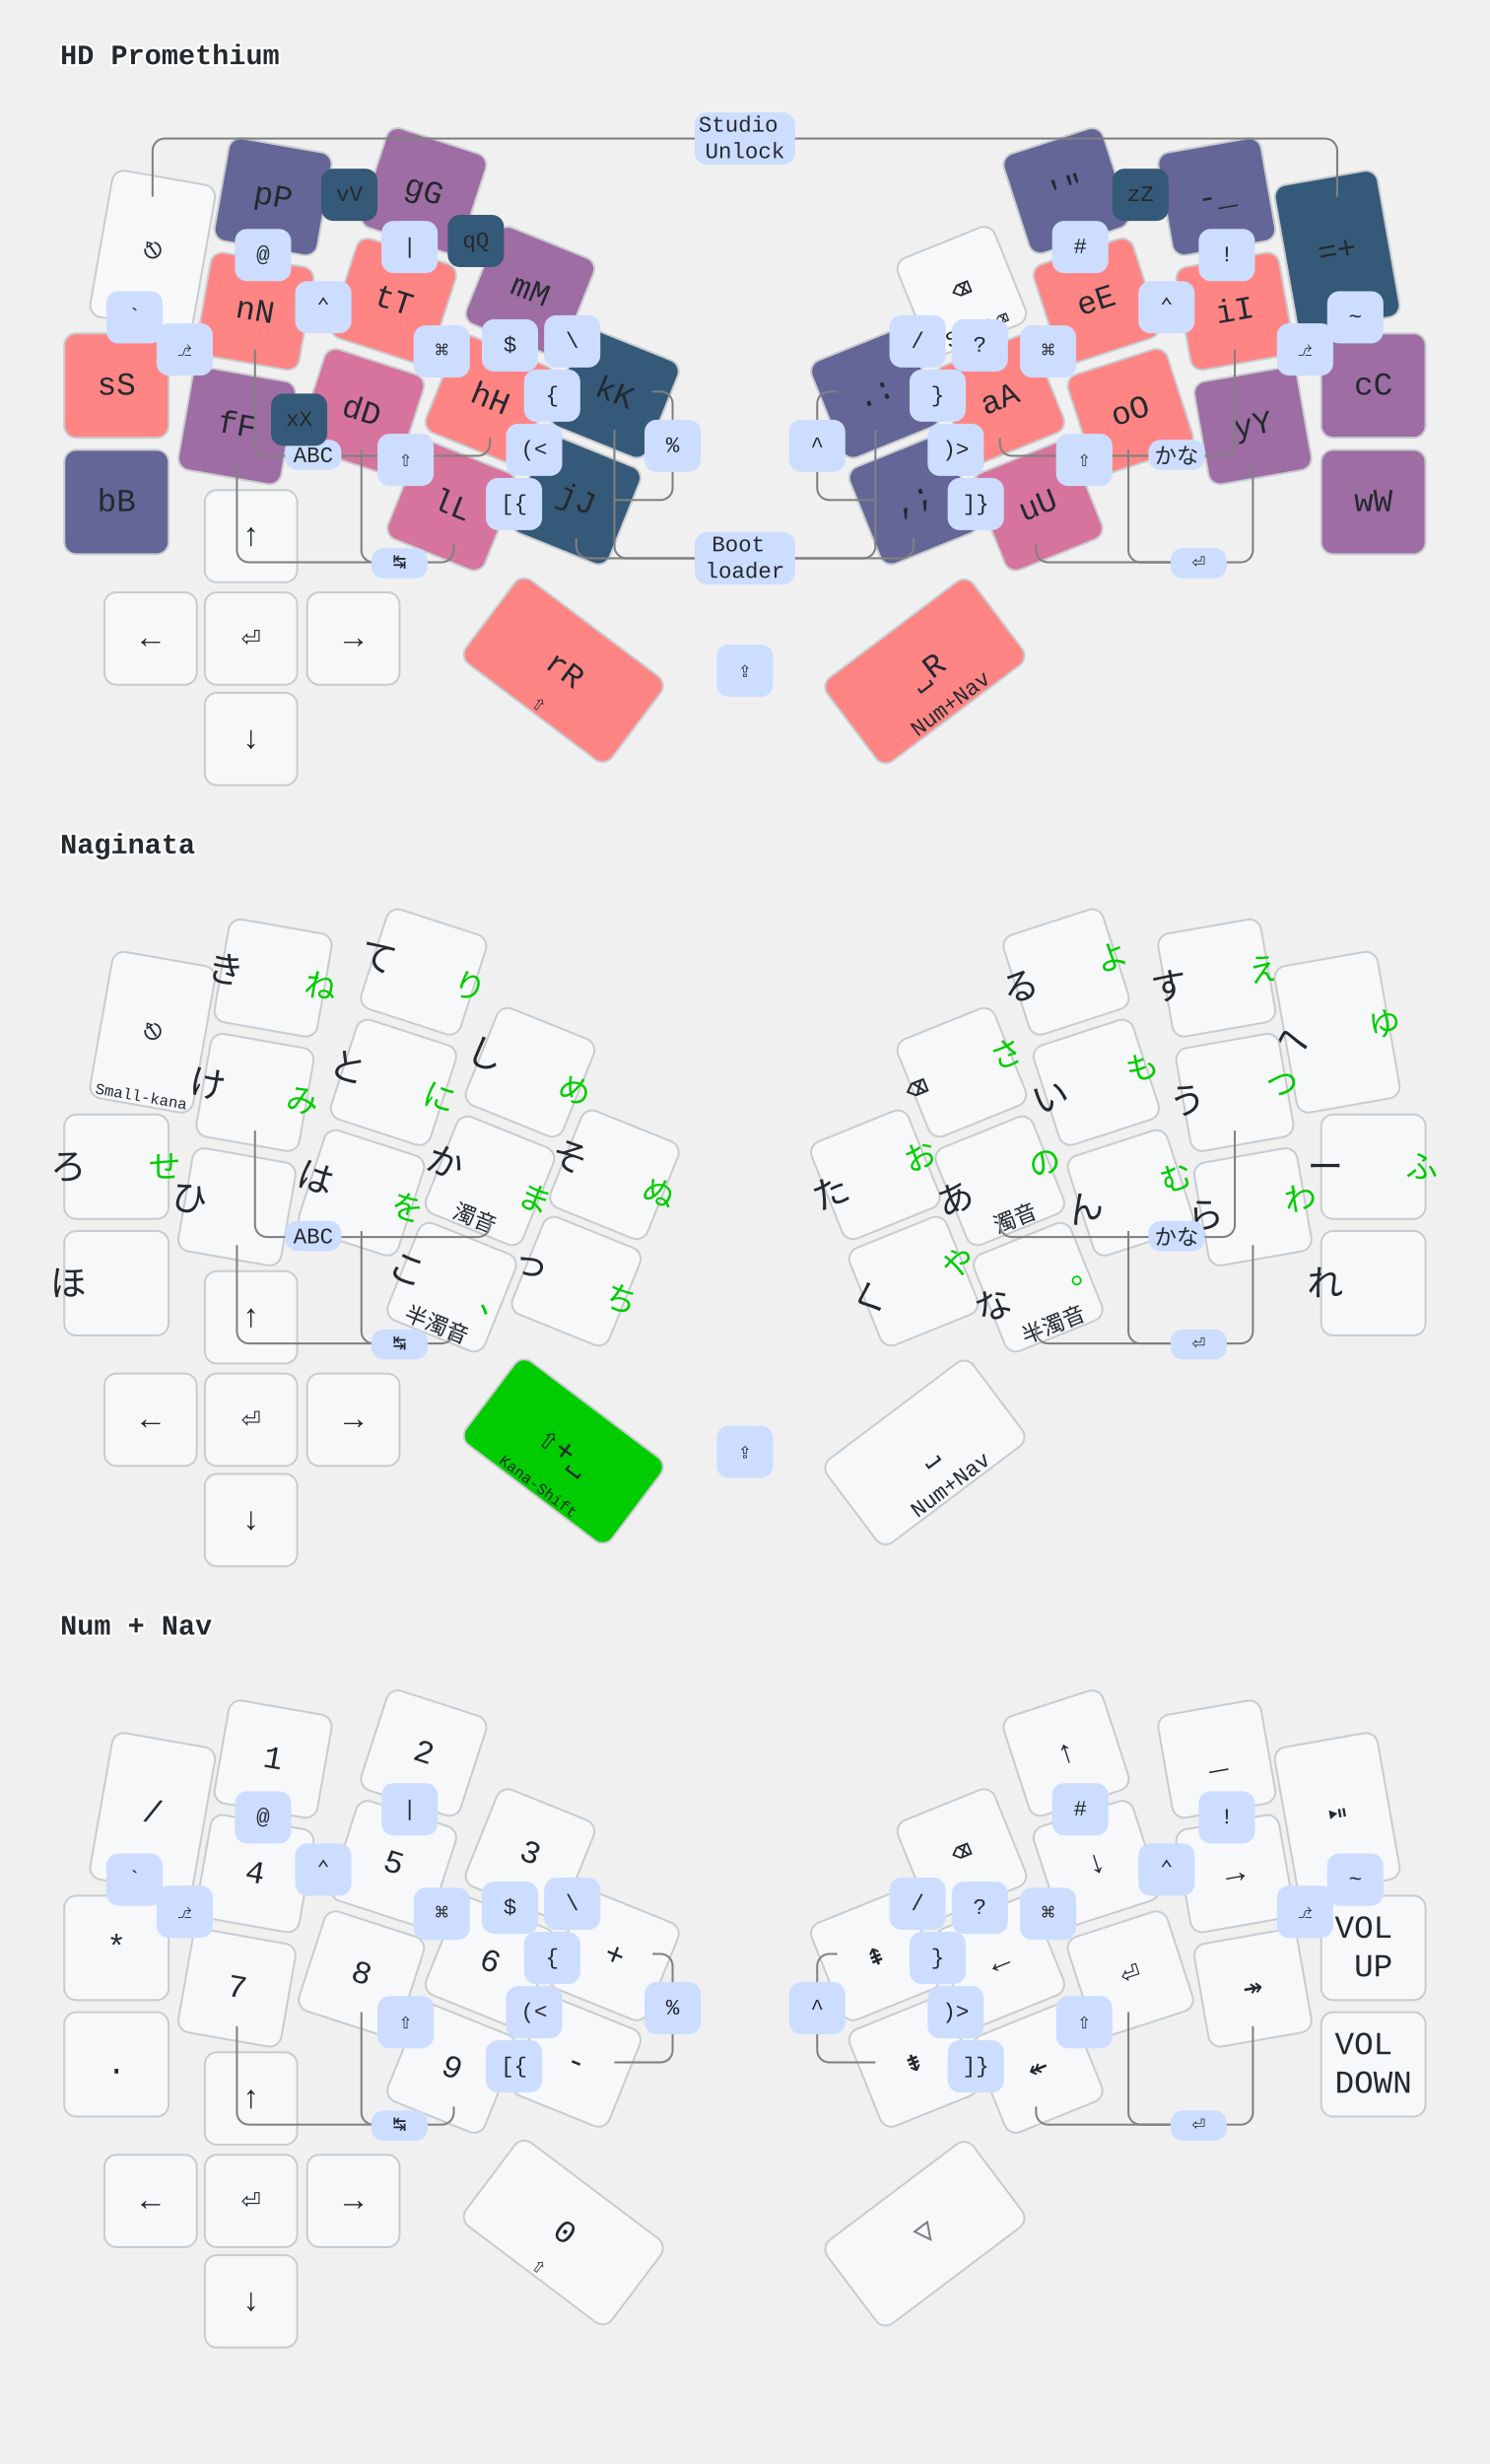
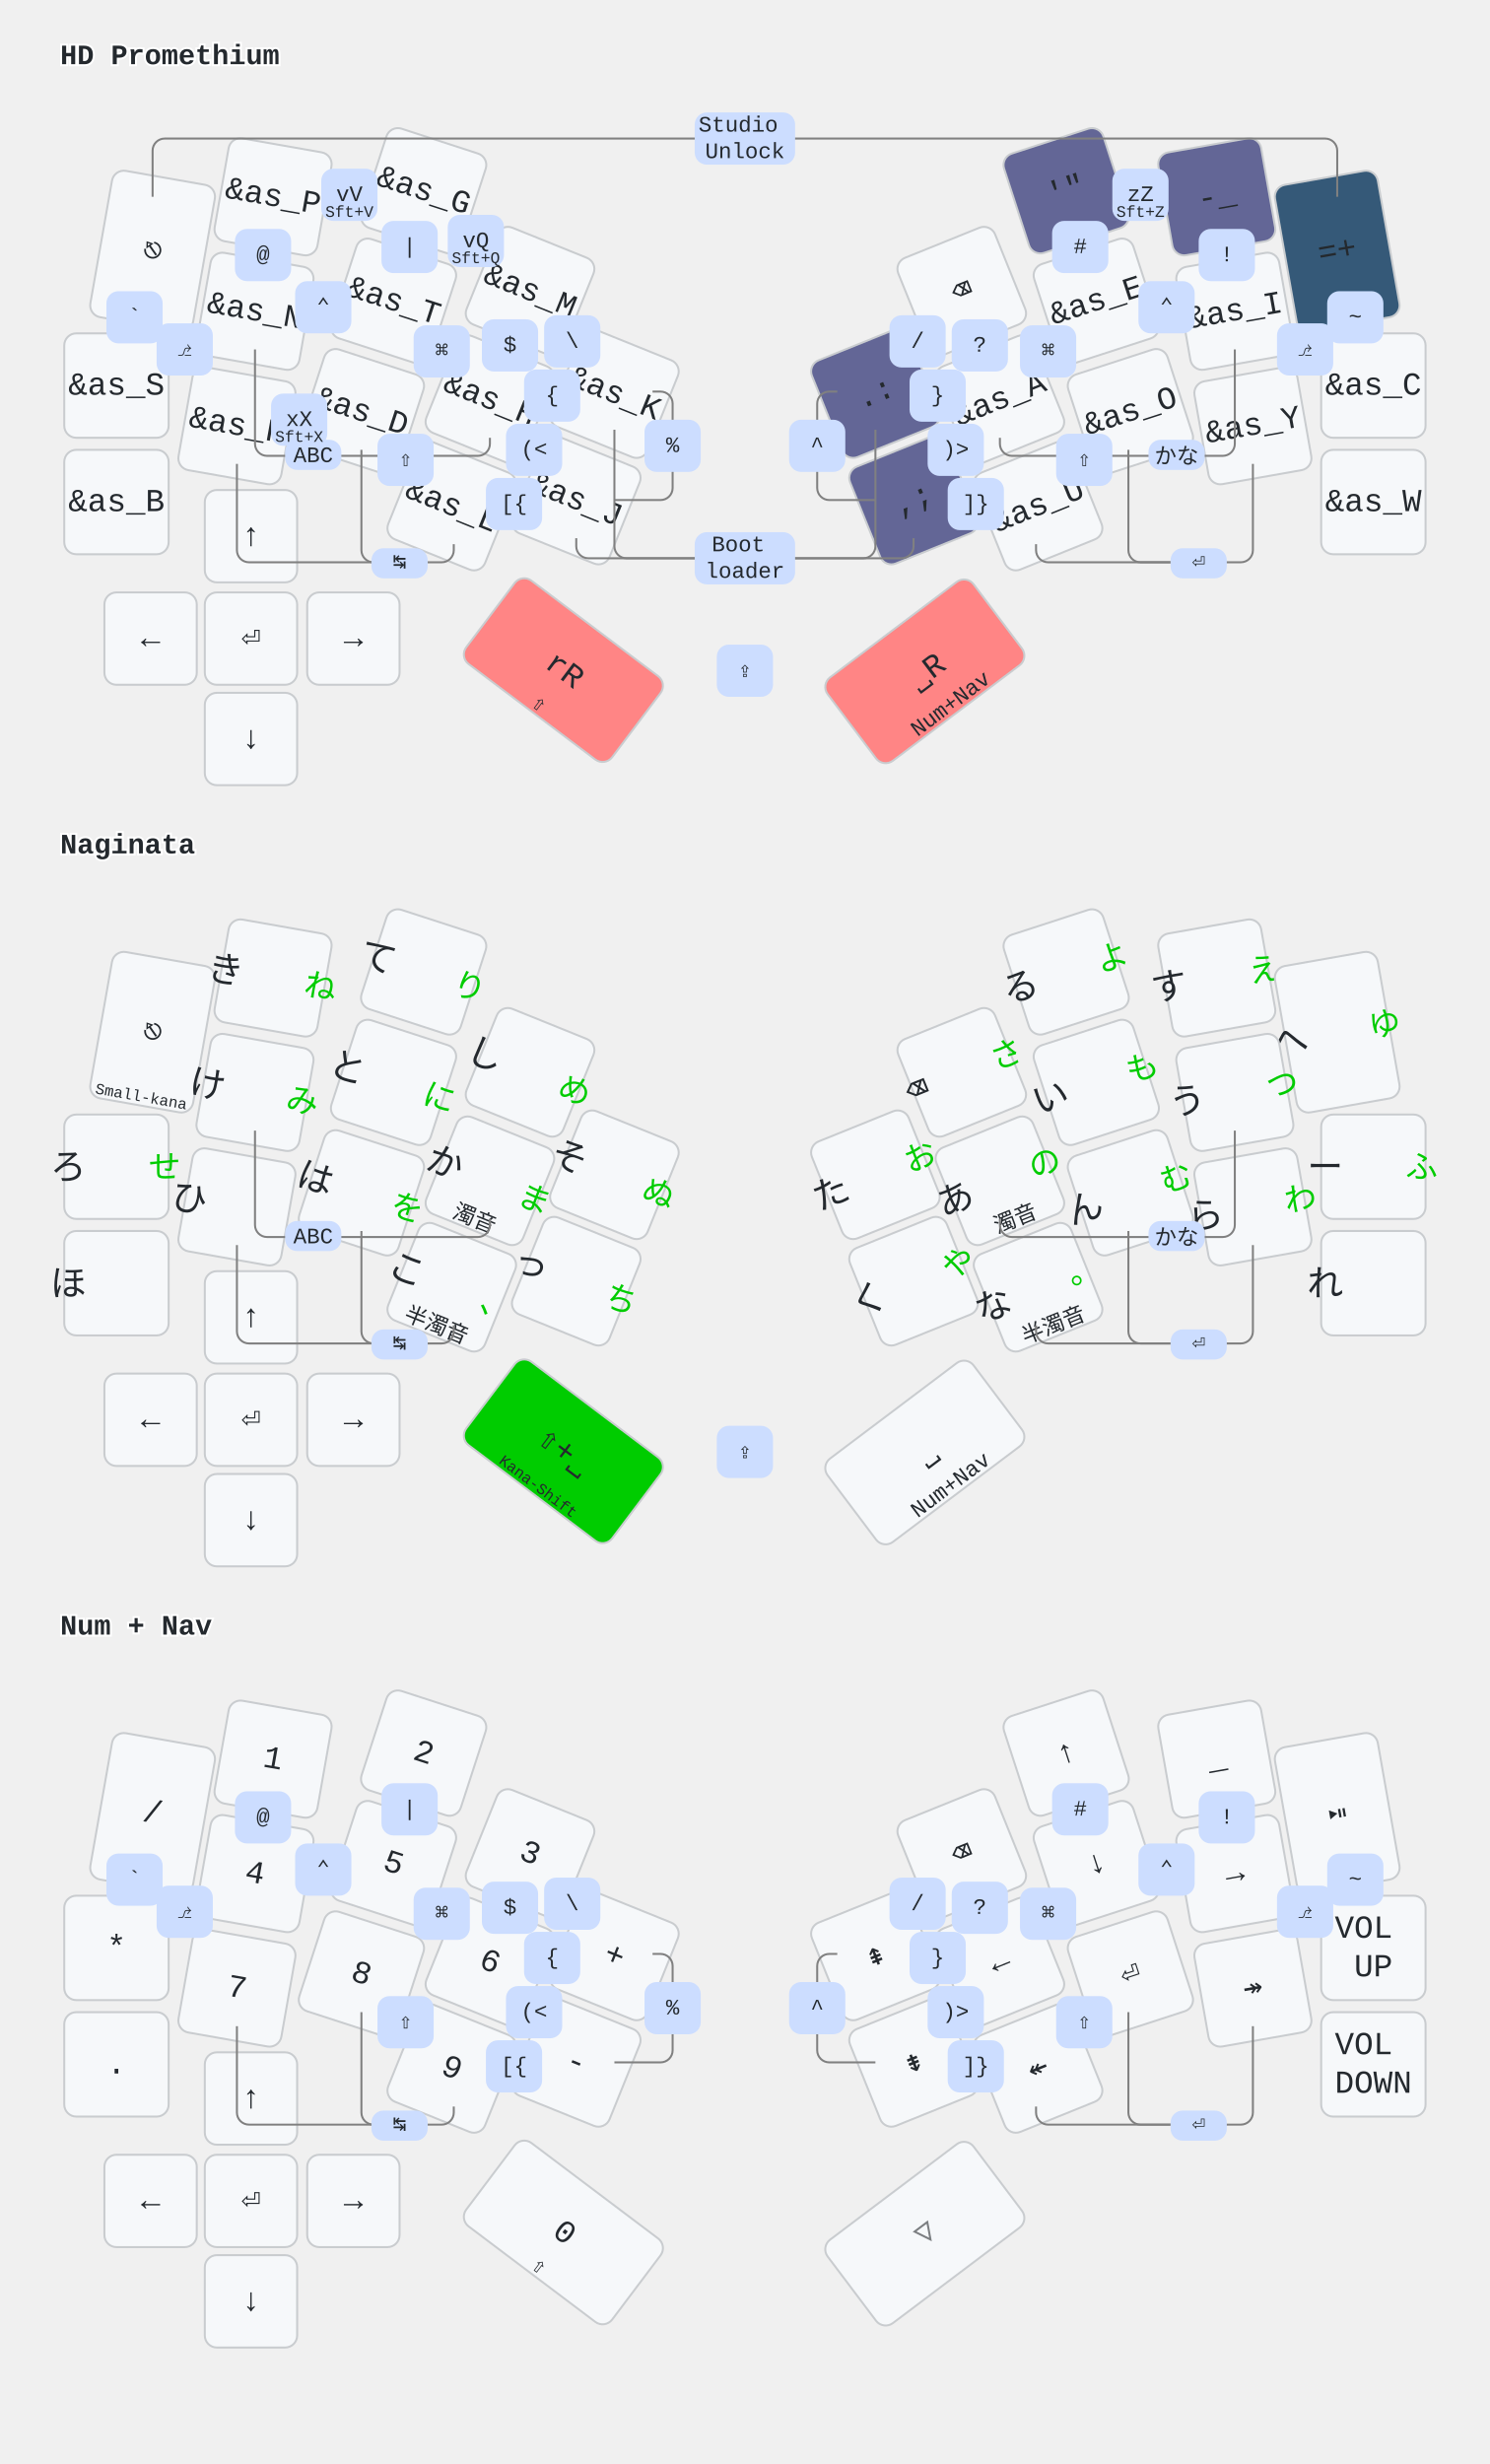
<svg xmlns="http://www.w3.org/2000/svg" width="742" height="1227" viewBox="0 0 742 1227" class="keymap">
  <style>/* inherit to force styles through use tags*/
svg path {
    fill: inherit;
}
/* font and background color specifications */
svg.keymap {
    font-family: SFMono-Regular,Consolas,Liberation Mono,Menlo,monospace;
    font-size: 14px;
    font-kerning: normal;
    text-rendering: optimizeLegibility;
    fill: #24292e;
}

/* default key styling */
rect.key {
    fill: #f6f8fa;
    stroke: #c9cccf;
    stroke-width: 1;
}

/* color accent for combo boxes */
rect.combo {
    fill: #cdf;
}

/* color accent for held keys */
rect.held, rect.combo.held {
    fill: #fdd;
}

/* color accent for ghost (optional) keys */
rect.ghost, rect.combo.ghost {
    stroke-dasharray: 4, 4;
    stroke-width: 2;
}

text {
    text-anchor: middle;
    dominant-baseline: middle;
}

/* styling for layer labels */
text.label {
    font-weight: bold;
    text-anchor: start;
    stroke: white;
    stroke-width: 2;
    paint-order: stroke;
}

text.tap {
    font-size: 16px;
}

/* styling for combo tap, and key hold/shifted label text */
text.combo, text.hold, text.shifted {
    font-size: 11px;
}

text.hold {
    text-anchor: middle;
    dominant-baseline: auto;
}

text.shifted {
    text-anchor: middle;
    dominant-baseline: hanging;
}

/* styling for hold/shifted label text in combo box */
text.combo.hold, text.combo.shifted {
    font-size: 8px;
}

/* lighter symbol for transparent keys */
text.trans {
    fill: #7b7e81;
}

/* styling for combo dendrons */
path.combo {
    stroke-width: 1;
    stroke: gray;
    fill: none;
}

/* Start Tabler Icons Cleanup */
/* cannot use height/width with glyphs */
.icon-tabler &gt; path {
    fill: inherit;
    stroke: inherit;
}
/* hide tabler's default box */
.icon-tabler &gt; path[stroke="none"][fill="none"] {
    visibility: collapse;
}

rect.low {
    fill: #355978;
}
rect.medium-low {
    fill: #636696;
}
rect.medium {
    fill: #9E6DA4;
}
rect.medium-high {
    fill: #D7749D;
}
rect.high {
    fill: #FF8585;
}

/* green styling for Naginata kana-shift */
rect.kshift {
    fill: #00CC00;
}
text.left {
    font-size: 18px;
    translate: 16px 7px;
}
text.right {
    fill: #00CC00;
    font-size: 16px;
    translate: -16px -10px;
}
</style>
  <g transform="translate(30, 0)" class="layer-HD Promethium">
    <text x="0" y="28" class="label" id="HD-Promethium">HD Promethium</text>
    <g transform="translate(0, 60)">
      <g transform="translate(46, 65) rotate(10.0)" class="key keypos-0">
        <rect rx="6" ry="6" x="-26" y="-37" width="52" height="74" class="key" />
        <text x="0" y="0" class="key tap">⎋</text>
      </g>
-       <g transform="translate(106, 38) rotate(10.0)" class="key medium-low keypos-1">
-         <rect rx="6" ry="6" x="-26" y="-26" width="52" height="52" class="key medium-low" />
-         <text x="0" y="0" class="key medium-low tap">pP</text>
-       </g>
-       <g transform="translate(181, 35) rotate(18.0)" class="key medium keypos-2">
-         <rect rx="6" ry="6" x="-26" y="-26" width="52" height="52" class="key medium" />
-         <text x="0" y="0" class="key medium tap">gG</text>
-       </g>
-       <g transform="translate(234, 85) rotate(22.0)" class="key medium keypos-3">
-         <rect rx="6" ry="6" x="-26" y="-26" width="52" height="52" class="key medium" />
-         <text x="0" y="0" class="key medium tap">mM</text>
-       </g>
-       <g transform="translate(276, 136) rotate(22.0)" class="key low keypos-4">
-         <rect rx="6" ry="6" x="-26" y="-26" width="52" height="52" class="key low" />
-         <text x="0" y="0" class="key low tap">kK</text>
+       <g transform="translate(106, 38) rotate(10.0)" class="key keypos-1">
+         <rect rx="6" ry="6" x="-26" y="-26" width="52" height="52" class="key" />
+         <text x="0" y="0" class="key tap">&amp;as_P</text>
+       </g>
+       <g transform="translate(181, 35) rotate(18.0)" class="key keypos-2">
+         <rect rx="6" ry="6" x="-26" y="-26" width="52" height="52" class="key" />
+         <text x="0" y="0" class="key tap">&amp;as_G</text>
+       </g>
+       <g transform="translate(234, 85) rotate(22.0)" class="key keypos-3">
+         <rect rx="6" ry="6" x="-26" y="-26" width="52" height="52" class="key" />
+         <text x="0" y="0" class="key tap">&amp;as_M</text>
+       </g>
+       <g transform="translate(276, 136) rotate(22.0)" class="key keypos-4">
+         <rect rx="6" ry="6" x="-26" y="-26" width="52" height="52" class="key" />
+         <text x="0" y="0" class="key tap">&amp;as_K</text>
      </g>
      <g transform="translate(406, 136) rotate(-22.0)" class="key medium-low keypos-5">
        <rect rx="6" ry="6" x="-26" y="-26" width="52" height="52" class="key medium-low" />
        <text x="0" y="0" class="key medium-low tap">.:</text>
      </g>
      <g transform="translate(449, 85) rotate(-22.0)" class="key keypos-6">
        <rect rx="6" ry="6" x="-26" y="-26" width="52" height="52" class="key" />
        <text x="0" y="0" class="key tap">⌫</text>
-         <text x="0" y="24" class="key hold">Sft+⌫</text>
      </g>
      <g transform="translate(501, 35) rotate(-18.0)" class="key medium-low keypos-7">
        <rect rx="6" ry="6" x="-26" y="-26" width="52" height="52" class="key medium-low" />
        <text x="0" y="0" class="key medium-low tap">'"</text>
      </g>
      <g transform="translate(576, 38) rotate(-10.0)" class="key medium-low keypos-8">
        <rect rx="6" ry="6" x="-26" y="-26" width="52" height="52" class="key medium-low" />
        <text x="0" y="0" class="key medium-low tap">-_</text>
      </g>
      <g transform="translate(636, 65) rotate(-10.0)" class="key low keypos-9">
        <rect rx="6" ry="6" x="-26" y="-37" width="52" height="74" class="key low" />
        <text x="0" y="0" class="key low tap">=+</text>
      </g>
-       <g transform="translate(28, 132)" class="key high keypos-10">
-         <rect rx="6" ry="6" x="-26" y="-26" width="52" height="52" class="key high" />
-         <text x="0" y="0" class="key high tap">sS</text>
-       </g>
-       <g transform="translate(97, 95) rotate(10.0)" class="key high keypos-11">
-         <rect rx="6" ry="6" x="-26" y="-26" width="52" height="52" class="key high" />
-         <text x="0" y="0" class="key high tap">nN</text>
-       </g>
-       <g transform="translate(166, 90) rotate(18.0)" class="key high keypos-12">
-         <rect rx="6" ry="6" x="-26" y="-26" width="52" height="52" class="key high" />
-         <text x="0" y="0" class="key high tap">tT</text>
-       </g>
-       <g transform="translate(214, 139) rotate(22.0)" class="key high keypos-13">
-         <rect rx="6" ry="6" x="-26" y="-26" width="52" height="52" class="key high" />
-         <text x="0" y="0" class="key high tap">hH</text>
-       </g>
-       <g transform="translate(257, 189) rotate(22.0)" class="key low keypos-14">
-         <rect rx="6" ry="6" x="-26" y="-26" width="52" height="52" class="key low" />
-         <text x="0" y="0" class="key low tap">jJ</text>
+       <g transform="translate(28, 132)" class="key keypos-10">
+         <rect rx="6" ry="6" x="-26" y="-26" width="52" height="52" class="key" />
+         <text x="0" y="0" class="key tap">&amp;as_S</text>
+       </g>
+       <g transform="translate(97, 95) rotate(10.0)" class="key keypos-11">
+         <rect rx="6" ry="6" x="-26" y="-26" width="52" height="52" class="key" />
+         <text x="0" y="0" class="key tap">&amp;as_N</text>
+       </g>
+       <g transform="translate(166, 90) rotate(18.0)" class="key keypos-12">
+         <rect rx="6" ry="6" x="-26" y="-26" width="52" height="52" class="key" />
+         <text x="0" y="0" class="key tap">&amp;as_T</text>
+       </g>
+       <g transform="translate(214, 139) rotate(22.0)" class="key keypos-13">
+         <rect rx="6" ry="6" x="-26" y="-26" width="52" height="52" class="key" />
+         <text x="0" y="0" class="key tap">&amp;as_H</text>
+       </g>
+       <g transform="translate(257, 189) rotate(22.0)" class="key keypos-14">
+         <rect rx="6" ry="6" x="-26" y="-26" width="52" height="52" class="key" />
+         <text x="0" y="0" class="key tap">&amp;as_J</text>
      </g>
      <g transform="translate(425, 189) rotate(-22.0)" class="key medium-low keypos-15">
        <rect rx="6" ry="6" x="-26" y="-26" width="52" height="52" class="key medium-low" />
        <text x="0" y="0" class="key medium-low tap">,;</text>
      </g>
-       <g transform="translate(468, 139) rotate(-22.0)" class="key high keypos-16">
-         <rect rx="6" ry="6" x="-26" y="-26" width="52" height="52" class="key high" />
-         <text x="0" y="0" class="key high tap">aA</text>
-       </g>
-       <g transform="translate(516, 90) rotate(-18.0)" class="key high keypos-17">
-         <rect rx="6" ry="6" x="-26" y="-26" width="52" height="52" class="key high" />
-         <text x="0" y="0" class="key high tap">eE</text>
-       </g>
-       <g transform="translate(585, 95) rotate(-10.0)" class="key high keypos-18">
-         <rect rx="6" ry="6" x="-26" y="-26" width="52" height="52" class="key high" />
-         <text x="0" y="0" class="key high tap">iI</text>
-       </g>
-       <g transform="translate(654, 132)" class="key medium keypos-19">
-         <rect rx="6" ry="6" x="-26" y="-26" width="52" height="52" class="key medium" />
-         <text x="0" y="0" class="key medium tap">cC</text>
-       </g>
-       <g transform="translate(28, 190)" class="key medium-low keypos-20">
-         <rect rx="6" ry="6" x="-26" y="-26" width="52" height="52" class="key medium-low" />
-         <text x="0" y="0" class="key medium-low tap">bB</text>
-       </g>
-       <g transform="translate(88, 152) rotate(10.0)" class="key medium keypos-21">
-         <rect rx="6" ry="6" x="-26" y="-26" width="52" height="52" class="key medium" />
-         <text x="0" y="0" class="key medium tap">fF</text>
-       </g>
-       <g transform="translate(150, 145) rotate(18.0)" class="key medium-high keypos-22">
-         <rect rx="6" ry="6" x="-26" y="-26" width="52" height="52" class="key medium-high" />
-         <text x="0" y="0" class="key medium-high tap">dD</text>
-       </g>
-       <g transform="translate(195, 192) rotate(22.0)" class="key medium-high keypos-23">
-         <rect rx="6" ry="6" x="-26" y="-26" width="52" height="52" class="key medium-high" />
-         <text x="0" y="0" class="key medium-high tap">lL</text>
+       <g transform="translate(468, 139) rotate(-22.0)" class="key keypos-16">
+         <rect rx="6" ry="6" x="-26" y="-26" width="52" height="52" class="key" />
+         <text x="0" y="0" class="key tap">&amp;as_A</text>
+       </g>
+       <g transform="translate(516, 90) rotate(-18.0)" class="key keypos-17">
+         <rect rx="6" ry="6" x="-26" y="-26" width="52" height="52" class="key" />
+         <text x="0" y="0" class="key tap">&amp;as_E</text>
+       </g>
+       <g transform="translate(585, 95) rotate(-10.0)" class="key keypos-18">
+         <rect rx="6" ry="6" x="-26" y="-26" width="52" height="52" class="key" />
+         <text x="0" y="0" class="key tap">&amp;as_I</text>
+       </g>
+       <g transform="translate(654, 132)" class="key keypos-19">
+         <rect rx="6" ry="6" x="-26" y="-26" width="52" height="52" class="key" />
+         <text x="0" y="0" class="key tap">&amp;as_C</text>
+       </g>
+       <g transform="translate(28, 190)" class="key keypos-20">
+         <rect rx="6" ry="6" x="-26" y="-26" width="52" height="52" class="key" />
+         <text x="0" y="0" class="key tap">&amp;as_B</text>
+       </g>
+       <g transform="translate(88, 152) rotate(10.0)" class="key keypos-21">
+         <rect rx="6" ry="6" x="-26" y="-26" width="52" height="52" class="key" />
+         <text x="0" y="0" class="key tap">&amp;as_F</text>
+       </g>
+       <g transform="translate(150, 145) rotate(18.0)" class="key keypos-22">
+         <rect rx="6" ry="6" x="-26" y="-26" width="52" height="52" class="key" />
+         <text x="0" y="0" class="key tap">&amp;as_D</text>
+       </g>
+       <g transform="translate(195, 192) rotate(22.0)" class="key keypos-23">
+         <rect rx="6" ry="6" x="-26" y="-26" width="52" height="52" class="key" />
+         <text x="0" y="0" class="key tap">&amp;as_L</text>
      </g>
      <g transform="translate(251, 274) rotate(37.0)" class="key high keypos-24">
        <rect rx="6" ry="6" x="-46" y="-26" width="91" height="52" class="key high" />
        <text x="0" y="0" class="key high tap">rR</text>
        <text x="0" y="24" class="key high hold">⇧</text>
      </g>
      <g transform="translate(431, 274) rotate(-37.0)" class="key high keypos-25">
        <rect rx="6" ry="6" x="-46" y="-26" width="91" height="52" class="key high" />
        <text x="0" y="0" class="key high tap">⎵R</text>
        <text x="0" y="24" class="key high hold">Num+Nav</text>
      </g>
-       <g transform="translate(487, 192) rotate(-22.0)" class="key medium-high keypos-26">
-         <rect rx="6" ry="6" x="-26" y="-26" width="52" height="52" class="key medium-high" />
-         <text x="0" y="0" class="key medium-high tap">uU</text>
-       </g>
-       <g transform="translate(533, 145) rotate(-18.0)" class="key high keypos-27">
-         <rect rx="6" ry="6" x="-26" y="-26" width="52" height="52" class="key high" />
-         <text x="0" y="0" class="key high tap">oO</text>
-       </g>
-       <g transform="translate(594, 152) rotate(-10.0)" class="key medium keypos-28">
-         <rect rx="6" ry="6" x="-26" y="-26" width="52" height="52" class="key medium" />
-         <text x="0" y="0" class="key medium tap">yY</text>
-       </g>
-       <g transform="translate(654, 190)" class="key medium keypos-29">
-         <rect rx="6" ry="6" x="-26" y="-26" width="52" height="52" class="key medium" />
-         <text x="0" y="0" class="key medium tap">wW</text>
+       <g transform="translate(487, 192) rotate(-22.0)" class="key keypos-26">
+         <rect rx="6" ry="6" x="-26" y="-26" width="52" height="52" class="key" />
+         <text x="0" y="0" class="key tap">&amp;as_U</text>
+       </g>
+       <g transform="translate(533, 145) rotate(-18.0)" class="key keypos-27">
+         <rect rx="6" ry="6" x="-26" y="-26" width="52" height="52" class="key" />
+         <text x="0" y="0" class="key tap">&amp;as_O</text>
+       </g>
+       <g transform="translate(594, 152) rotate(-10.0)" class="key keypos-28">
+         <rect rx="6" ry="6" x="-26" y="-26" width="52" height="52" class="key" />
+         <text x="0" y="0" class="key tap">&amp;as_Y</text>
+       </g>
+       <g transform="translate(654, 190)" class="key keypos-29">
+         <rect rx="6" ry="6" x="-26" y="-26" width="52" height="52" class="key" />
+         <text x="0" y="0" class="key tap">&amp;as_W</text>
      </g>
      <g transform="translate(95, 207)" class="key keypos-30">
        <rect rx="6" ry="6" x="-23" y="-23" width="46" height="46" class="key" />
        <text x="0" y="0" class="key tap">↑</text>
      </g>
      <g transform="translate(45, 258)" class="key keypos-31">
        <rect rx="6" ry="6" x="-23" y="-23" width="46" height="46" class="key" />
        <text x="0" y="0" class="key tap">←</text>
      </g>
      <g transform="translate(95, 258)" class="key keypos-32">
        <rect rx="6" ry="6" x="-23" y="-23" width="46" height="46" class="key" />
        <text x="0" y="0" class="key tap">⏎</text>
      </g>
      <g transform="translate(146, 258)" class="key keypos-33">
        <rect rx="6" ry="6" x="-23" y="-23" width="46" height="46" class="key" />
        <text x="0" y="0" class="key tap">→</text>
      </g>
      <g transform="translate(95, 308)" class="key keypos-34">
        <rect rx="6" ry="6" x="-23" y="-23" width="46" height="46" class="key" />
        <text x="0" y="0" class="key tap">↓</text>
      </g>
      <g class="combo combopos-0">
        <path d="M341,9 h-289 a6.0,6.0 0 0 0 -6.0,6.0 v23" class="combo" />
        <path d="M341,9 h289 a6.0,6.0 0 0 1 6.0,6.0 v23" class="combo" />
        <rect rx="6" ry="6" x="316" y="-4" width="50" height="26" class="combo" />
        <text x="341" y="9" class="combo tap">
          <tspan x="341" dy="-0.6em">Studio</tspan>
          <tspan x="341" dy="1.2em">Unlock</tspan>
        </text>
      </g>
      <g class="combo combopos-1">
        <path d="M341,218 h-78 a6.0,6.0 0 0 1 -6.0,-6.0 v-4" class="combo" />
        <path d="M341,218 h78 a6.0,6.0 0 0 0 6.0,-6.0 v-4" class="combo" />
        <path d="M341,218 h-59 a6.0,6.0 0 0 1 -6.0,-6.0 v-58" class="combo" />
        <path d="M341,218 h59 a6.0,6.0 0 0 0 6.0,-6.0 v-58" class="combo" />
        <rect rx="6" ry="6" x="316" y="205" width="50" height="26" class="combo" />
        <text x="341" y="218" class="combo tap">
          <tspan x="341" dy="-0.6em">Boot</tspan>
          <tspan x="341" dy="1.2em">loader</tspan>
        </text>
      </g>
      <g class="combo combopos-2">
        <path d="M556,167 h-82 a6.0,6.0 0 0 1 -6.0,-6.0 v-3" class="combo" />
        <path d="M556,167 h23 a6.0,6.0 0 0 0 6.0,-6.0 v-47" class="combo" />
        <rect rx="6" ry="6" x="542" y="159" width="28" height="15" class="combo" />
        <text x="556" y="167" class="combo tap">かな</text>
      </g>
      <g class="combo combopos-3">
        <path d="M126,167 h82 a6.0,6.0 0 0 0 6.0,-6.0 v-3" class="combo" />
        <path d="M126,167 h-23 a6.0,6.0 0 0 1 -6.0,-6.0 v-47" class="combo" />
        <rect rx="6" ry="6" x="112" y="159" width="28" height="15" class="combo" />
        <text x="126" y="167" class="combo tap">ABC</text>
      </g>
      <g class="combo combopos-4">
        <path d="M169,220 h21 a6.0,6.0 0 0 0 6.0,-6.0 v-3" class="combo" />
        <path d="M169,220 h-13 a6.0,6.0 0 0 1 -6.0,-6.0 v-50" class="combo" />
        <path d="M169,220 h-75 a6.0,6.0 0 0 1 -6.0,-6.0 v-43" class="combo" />
        <rect rx="6" ry="6" x="155" y="213" width="28" height="15" class="combo" />
        <text x="169" y="220" class="combo tap">↹</text>
      </g>
      <g class="combo combopos-5">
        <path d="M567,220 h-75 a6.0,6.0 0 0 1 -6.0,-6.0 v-3" class="combo" />
        <path d="M567,220 h-29 a6.0,6.0 0 0 1 -6.0,-6.0 v-50" class="combo" />
        <path d="M567,220 h21 a6.0,6.0 0 0 0 6.0,-6.0 v-43" class="combo" />
        <rect rx="6" ry="6" x="553" y="213" width="28" height="15" class="combo" />
        <text x="567" y="220" class="combo tap">⏎</text>
      </g>
      <g class="combo combopos-6">
        <rect rx="6" ry="6" x="48" y="101" width="28" height="26" class="combo" />
        <text x="62" y="114" class="combo tap">⎇</text>
      </g>
      <g class="combo combopos-7">
        <rect rx="6" ry="6" x="606" y="101" width="28" height="26" class="combo" />
        <text x="620" y="114" class="combo tap">⎇</text>
      </g>
      <g class="combo combopos-8">
        <rect rx="6" ry="6" x="117" y="80" width="28" height="26" class="combo" />
        <text x="131" y="93" class="combo tap">⌃</text>
      </g>
      <g class="combo combopos-9">
        <rect rx="6" ry="6" x="537" y="80" width="28" height="26" class="combo" />
        <text x="551" y="93" class="combo tap">⌃</text>
      </g>
      <g class="combo combopos-10">
        <rect rx="6" ry="6" x="176" y="102" width="28" height="26" class="combo" />
        <text x="190" y="115" class="combo tap">⌘</text>
      </g>
      <g class="combo combopos-11">
        <rect rx="6" ry="6" x="478" y="102" width="28" height="26" class="combo" />
        <text x="492" y="115" class="combo tap">⌘</text>
      </g>
      <g class="combo combopos-18">
        <rect rx="6" ry="6" x="158" y="156" width="28" height="26" class="combo" />
        <text x="172" y="169" class="combo tap">⇧</text>
      </g>
      <g class="combo combopos-19">
        <rect rx="6" ry="6" x="496" y="156" width="28" height="26" class="combo" />
        <text x="510" y="169" class="combo tap">⇧</text>
      </g>
-       <g class="combo low combopos-20">
-         <rect rx="6" ry="6" x="193" y="47" width="28" height="26" class="combo low" />
-         <text x="207" y="60" class="combo low tap">qQ</text>
-       </g>
-       <g class="combo low combopos-21">
-         <rect rx="6" ry="6" x="524" y="24" width="28" height="26" class="combo low" />
-         <text x="538" y="37" class="combo low tap">zZ</text>
-       </g>
-       <g class="combo low combopos-22">
-         <rect rx="6" ry="6" x="130" y="24" width="28" height="26" class="combo low" />
-         <text x="144" y="37" class="combo low tap">vV</text>
-       </g>
-       <g class="combo low combopos-23">
-         <rect rx="6" ry="6" x="105" y="136" width="28" height="26" class="combo low" />
-         <text x="119" y="149" class="combo low tap">xX</text>
+       <g class="combo combopos-20">
+         <rect rx="6" ry="6" x="193" y="47" width="28" height="26" class="combo" />
+         <text x="207" y="60" class="combo tap">vQ</text>
+         <text x="207" y="71" class="combo hold">Sft+Q</text>
+       </g>
+       <g class="combo combopos-21">
+         <rect rx="6" ry="6" x="524" y="24" width="28" height="26" class="combo" />
+         <text x="538" y="37" class="combo tap">zZ</text>
+         <text x="538" y="48" class="combo hold">Sft+Z</text>
+       </g>
+       <g class="combo combopos-22">
+         <rect rx="6" ry="6" x="130" y="24" width="28" height="26" class="combo" />
+         <text x="144" y="37" class="combo tap">vV</text>
+         <text x="144" y="48" class="combo hold">Sft+V</text>
+       </g>
+       <g class="combo combopos-23">
+         <rect rx="6" ry="6" x="105" y="136" width="28" height="26" class="combo" />
+         <text x="119" y="149" class="combo tap">xX</text>
+         <text x="119" y="160" class="combo hold">Sft+X</text>
      </g>
      <g class="combo combopos-24">
        <rect rx="6" ry="6" x="327" y="261" width="28" height="26" class="combo" />
        <text x="341" y="274" class="combo tap">⇪</text>
      </g>
      <g class="combo combopos-25">
        <rect rx="6" ry="6" x="23" y="85" width="28" height="26" class="combo" />
        <text x="37" y="98" class="combo tap">`</text>
      </g>
      <g class="combo combopos-26">
        <rect rx="6" ry="6" x="87" y="54" width="28" height="26" class="combo" />
        <text x="101" y="67" class="combo tap">@</text>
      </g>
      <g class="combo combopos-27">
        <rect rx="6" ry="6" x="160" y="50" width="28" height="26" class="combo" />
        <text x="174" y="63" class="combo tap">|</text>
      </g>
      <g class="combo combopos-28">
        <rect rx="6" ry="6" x="210" y="99" width="28" height="26" class="combo" />
        <text x="224" y="112" class="combo tap">$</text>
      </g>
      <g class="combo combopos-29">
        <rect rx="6" ry="6" x="241" y="97" width="28" height="26" class="combo" />
        <text x="255" y="110" class="combo tap">\</text>
      </g>
      <g class="combo combopos-30">
        <path d="M305,162 v-21 a6.0,6.0 0 0 0 -6.0,-6.0 h-4" class="combo" />
        <path d="M305,162 v21 a6.0,6.0 0 0 1 -6.0,6.0 h-23" class="combo" />
        <rect rx="6" ry="6" x="291" y="149" width="28" height="26" class="combo" />
        <text x="305" y="162" class="combo tap">%</text>
      </g>
      <g class="combo combopos-31">
        <rect rx="6" ry="6" x="413" y="97" width="28" height="26" class="combo" />
        <text x="427" y="110" class="combo tap">/</text>
      </g>
      <g class="combo combopos-32">
        <path d="M377,162 v-21 a6.0,6.0 0 0 1 6.0,-6.0 h4" class="combo" />
        <path d="M377,162 v21 a6.0,6.0 0 0 0 6.0,6.0 h23" class="combo" />
        <rect rx="6" ry="6" x="363" y="149" width="28" height="26" class="combo" />
        <text x="377" y="162" class="combo tap">^</text>
      </g>
      <g class="combo combopos-33">
        <rect rx="6" ry="6" x="444" y="99" width="28" height="26" class="combo" />
        <text x="458" y="112" class="combo tap">?</text>
      </g>
      <g class="combo combopos-34">
        <rect rx="6" ry="6" x="494" y="50" width="28" height="26" class="combo" />
        <text x="508" y="63" class="combo tap">#</text>
      </g>
      <g class="combo combopos-35">
        <rect rx="6" ry="6" x="567" y="54" width="28" height="26" class="combo" />
        <text x="581" y="67" class="combo tap">!</text>
      </g>
      <g class="combo combopos-36">
        <rect rx="6" ry="6" x="631" y="85" width="28" height="26" class="combo" />
        <text x="645" y="98" class="combo tap">~</text>
      </g>
      <g class="combo combopos-37">
        <rect rx="6" ry="6" x="231" y="124" width="28" height="26" class="combo" />
        <text x="245" y="137" class="combo tap">{</text>
      </g>
      <g class="combo combopos-38">
        <rect rx="6" ry="6" x="423" y="124" width="28" height="26" class="combo" />
        <text x="437" y="137" class="combo tap">}</text>
      </g>
      <g class="combo combopos-39">
        <rect rx="6" ry="6" x="222" y="151" width="28" height="26" class="combo" />
        <text x="236" y="164" class="combo tap">(&lt;</text>
      </g>
      <g class="combo combopos-40">
        <rect rx="6" ry="6" x="432" y="151" width="28" height="26" class="combo" />
        <text x="446" y="164" class="combo tap">)&gt;</text>
      </g>
      <g class="combo combopos-41">
        <rect rx="6" ry="6" x="212" y="178" width="28" height="26" class="combo" />
        <text x="226" y="191" class="combo tap">[{</text>
      </g>
      <g class="combo combopos-42">
        <rect rx="6" ry="6" x="442" y="178" width="28" height="26" class="combo" />
        <text x="456" y="191" class="combo tap">]}</text>
      </g>
    </g>
  </g>
  <g transform="translate(30, 393)" class="layer-Naginata">
    <text x="0" y="28" class="label" id="Naginata">Naginata</text>
    <g transform="translate(0, 56)">
      <g transform="translate(46, 65) rotate(10.0)" class="key keypos-0">
        <rect rx="6" ry="6" x="-26" y="-37" width="52" height="74" class="key" />
        <text x="0" y="0" class="key tap">⎋</text>
        <text x="0" y="35" class="key hold">
          <tspan style="font-size: 70%">Small-kana</tspan>
        </text>
      </g>
      <g transform="translate(106, 38) rotate(10.0)" class="key keypos-1">
        <rect rx="6" ry="6" x="-26" y="-26" width="52" height="52" class="key" />
        <text x="-24" y="0" class="key left">き</text>
        <text x="24" y="0" class="key right">ね</text>
      </g>
      <g transform="translate(181, 35) rotate(18.0)" class="key keypos-2">
        <rect rx="6" ry="6" x="-26" y="-26" width="52" height="52" class="key" />
        <text x="-24" y="0" class="key left">て</text>
        <text x="24" y="0" class="key right">り</text>
      </g>
      <g transform="translate(234, 85) rotate(22.0)" class="key keypos-3">
        <rect rx="6" ry="6" x="-26" y="-26" width="52" height="52" class="key" />
        <text x="-24" y="0" class="key left">し</text>
        <text x="24" y="0" class="key right">め</text>
      </g>
      <g transform="translate(276, 136) rotate(22.0)" class="key keypos-4">
        <rect rx="6" ry="6" x="-26" y="-26" width="52" height="52" class="key" />
        <text x="-24" y="0" class="key left">そ</text>
        <text x="24" y="0" class="key right">ぬ</text>
      </g>
      <g transform="translate(406, 136) rotate(-22.0)" class="key keypos-5">
        <rect rx="6" ry="6" x="-26" y="-26" width="52" height="52" class="key" />
        <text x="-24" y="0" class="key left">た</text>
        <text x="24" y="0" class="key right">お</text>
      </g>
      <g transform="translate(449, 85) rotate(-22.0)" class="key keypos-6">
        <rect rx="6" ry="6" x="-26" y="-26" width="52" height="52" class="key" />
        <text x="-24" y="0" class="key left">⌫</text>
        <text x="24" y="0" class="key right">さ</text>
      </g>
      <g transform="translate(501, 35) rotate(-18.0)" class="key keypos-7">
        <rect rx="6" ry="6" x="-26" y="-26" width="52" height="52" class="key" />
        <text x="-24" y="0" class="key left">る</text>
        <text x="24" y="0" class="key right">よ</text>
      </g>
      <g transform="translate(576, 38) rotate(-10.0)" class="key keypos-8">
        <rect rx="6" ry="6" x="-26" y="-26" width="52" height="52" class="key" />
        <text x="-24" y="0" class="key left">す</text>
        <text x="24" y="0" class="key right">え</text>
      </g>
      <g transform="translate(636, 65) rotate(-10.0)" class="key keypos-9">
        <rect rx="6" ry="6" x="-26" y="-37" width="52" height="74" class="key" />
        <text x="-24" y="0" class="key left">へ</text>
        <text x="24" y="0" class="key right">ゆ</text>
      </g>
      <g transform="translate(28, 132)" class="key keypos-10">
        <rect rx="6" ry="6" x="-26" y="-26" width="52" height="52" class="key" />
        <text x="-24" y="0" class="key left">ろ</text>
        <text x="24" y="0" class="key right">せ</text>
      </g>
      <g transform="translate(97, 95) rotate(10.0)" class="key keypos-11">
        <rect rx="6" ry="6" x="-26" y="-26" width="52" height="52" class="key" />
        <text x="-24" y="0" class="key left">け</text>
        <text x="24" y="0" class="key right">み</text>
      </g>
      <g transform="translate(166, 90) rotate(18.0)" class="key keypos-12">
        <rect rx="6" ry="6" x="-26" y="-26" width="52" height="52" class="key" />
        <text x="-24" y="0" class="key left">と</text>
        <text x="24" y="0" class="key right">に</text>
      </g>
      <g transform="translate(214, 139) rotate(22.0)" class="key keypos-13">
        <rect rx="6" ry="6" x="-26" y="-26" width="52" height="52" class="key" />
        <text x="0" y="24" class="key hold">濁音</text>
        <text x="-24" y="0" class="key left">か</text>
        <text x="24" y="0" class="key right">ま</text>
      </g>
      <g transform="translate(257, 189) rotate(22.0)" class="key keypos-14">
        <rect rx="6" ry="6" x="-26" y="-26" width="52" height="52" class="key" />
        <text x="-24" y="0" class="key left">っ</text>
        <text x="24" y="0" class="key right">ち</text>
      </g>
      <g transform="translate(425, 189) rotate(-22.0)" class="key keypos-15">
        <rect rx="6" ry="6" x="-26" y="-26" width="52" height="52" class="key" />
        <text x="-24" y="0" class="key left">く</text>
        <text x="24" y="0" class="key right">や</text>
      </g>
      <g transform="translate(468, 139) rotate(-22.0)" class="key keypos-16">
        <rect rx="6" ry="6" x="-26" y="-26" width="52" height="52" class="key" />
        <text x="0" y="24" class="key hold">濁音</text>
        <text x="-24" y="0" class="key left">あ</text>
        <text x="24" y="0" class="key right">の</text>
      </g>
      <g transform="translate(516, 90) rotate(-18.0)" class="key keypos-17">
        <rect rx="6" ry="6" x="-26" y="-26" width="52" height="52" class="key" />
        <text x="-24" y="0" class="key left">い</text>
        <text x="24" y="0" class="key right">も</text>
      </g>
      <g transform="translate(585, 95) rotate(-10.0)" class="key keypos-18">
        <rect rx="6" ry="6" x="-26" y="-26" width="52" height="52" class="key" />
        <text x="-24" y="0" class="key left">う</text>
        <text x="24" y="0" class="key right">つ</text>
      </g>
      <g transform="translate(654, 132)" class="key keypos-19">
        <rect rx="6" ry="6" x="-26" y="-26" width="52" height="52" class="key" />
        <text x="-24" y="0" class="key left">ー</text>
        <text x="24" y="0" class="key right">ふ</text>
      </g>
      <g transform="translate(28, 190)" class="key keypos-20">
        <rect rx="6" ry="6" x="-26" y="-26" width="52" height="52" class="key" />
        <text x="-24" y="0" class="key left">ほ</text>
      </g>
      <g transform="translate(88, 152) rotate(10.0)" class="key keypos-21">
        <rect rx="6" ry="6" x="-26" y="-26" width="52" height="52" class="key" />
        <text x="-24" y="0" class="key left">ひ</text>
      </g>
      <g transform="translate(150, 145) rotate(18.0)" class="key keypos-22">
        <rect rx="6" ry="6" x="-26" y="-26" width="52" height="52" class="key" />
        <text x="-24" y="0" class="key left">は</text>
        <text x="24" y="0" class="key right">を</text>
      </g>
      <g transform="translate(195, 192) rotate(22.0)" class="key keypos-23">
        <rect rx="6" ry="6" x="-26" y="-26" width="52" height="52" class="key" />
        <text x="0" y="24" class="key hold">半濁音</text>
        <text x="-24" y="0" class="key left">こ</text>
        <text x="24" y="0" class="key right">、</text>
      </g>
      <g transform="translate(251, 274) rotate(37.0)" class="key kshift keypos-24">
        <rect rx="6" ry="6" x="-46" y="-26" width="91" height="52" class="key kshift" />
        <text x="0" y="0" class="key kshift tap">⇧+⎵</text>
        <text x="0" y="24" class="key kshift hold">
          <tspan style="font-size: 70%">Kana-Shift</tspan>
        </text>
      </g>
      <g transform="translate(431, 274) rotate(-37.0)" class="key keypos-25">
        <rect rx="6" ry="6" x="-46" y="-26" width="91" height="52" class="key" />
        <text x="0" y="0" class="key tap">⎵</text>
        <text x="0" y="24" class="key hold">Num+Nav</text>
      </g>
      <g transform="translate(487, 192) rotate(-22.0)" class="key keypos-26">
        <rect rx="6" ry="6" x="-26" y="-26" width="52" height="52" class="key" />
        <text x="0" y="24" class="key hold">半濁音</text>
        <text x="-24" y="0" class="key left">な</text>
        <text x="24" y="0" class="key right">。</text>
      </g>
      <g transform="translate(533, 145) rotate(-18.0)" class="key keypos-27">
        <rect rx="6" ry="6" x="-26" y="-26" width="52" height="52" class="key" />
        <text x="-24" y="0" class="key left">ん</text>
        <text x="24" y="0" class="key right">む</text>
      </g>
      <g transform="translate(594, 152) rotate(-10.0)" class="key keypos-28">
        <rect rx="6" ry="6" x="-26" y="-26" width="52" height="52" class="key" />
        <text x="-24" y="0" class="key left">ら</text>
        <text x="24" y="0" class="key right">わ</text>
      </g>
      <g transform="translate(654, 190)" class="key keypos-29">
        <rect rx="6" ry="6" x="-26" y="-26" width="52" height="52" class="key" />
        <text x="-24" y="0" class="key left">れ</text>
      </g>
      <g transform="translate(95, 207)" class="key keypos-30">
        <rect rx="6" ry="6" x="-23" y="-23" width="46" height="46" class="key" />
        <text x="0" y="0" class="key tap">↑</text>
      </g>
      <g transform="translate(45, 258)" class="key keypos-31">
        <rect rx="6" ry="6" x="-23" y="-23" width="46" height="46" class="key" />
        <text x="0" y="0" class="key tap">←</text>
      </g>
      <g transform="translate(95, 258)" class="key keypos-32">
        <rect rx="6" ry="6" x="-23" y="-23" width="46" height="46" class="key" />
        <text x="0" y="0" class="key tap">⏎</text>
      </g>
      <g transform="translate(146, 258)" class="key keypos-33">
        <rect rx="6" ry="6" x="-23" y="-23" width="46" height="46" class="key" />
        <text x="0" y="0" class="key tap">→</text>
      </g>
      <g transform="translate(95, 308)" class="key keypos-34">
        <rect rx="6" ry="6" x="-23" y="-23" width="46" height="46" class="key" />
        <text x="0" y="0" class="key tap">↓</text>
      </g>
      <g class="combo combopos-0">
        <path d="M556,167 h-82 a6.0,6.0 0 0 1 -6.0,-6.0 v-3" class="combo" />
        <path d="M556,167 h23 a6.0,6.0 0 0 0 6.0,-6.0 v-47" class="combo" />
        <rect rx="6" ry="6" x="542" y="159" width="28" height="15" class="combo" />
        <text x="556" y="167" class="combo tap">かな</text>
      </g>
      <g class="combo combopos-1">
        <path d="M126,167 h82 a6.0,6.0 0 0 0 6.0,-6.0 v-3" class="combo" />
        <path d="M126,167 h-23 a6.0,6.0 0 0 1 -6.0,-6.0 v-47" class="combo" />
        <rect rx="6" ry="6" x="112" y="159" width="28" height="15" class="combo" />
        <text x="126" y="167" class="combo tap">ABC</text>
      </g>
      <g class="combo combopos-2">
        <path d="M169,220 h21 a6.0,6.0 0 0 0 6.0,-6.0 v-3" class="combo" />
        <path d="M169,220 h-13 a6.0,6.0 0 0 1 -6.0,-6.0 v-50" class="combo" />
        <path d="M169,220 h-75 a6.0,6.0 0 0 1 -6.0,-6.0 v-43" class="combo" />
        <rect rx="6" ry="6" x="155" y="213" width="28" height="15" class="combo" />
        <text x="169" y="220" class="combo tap">↹</text>
      </g>
      <g class="combo combopos-3">
        <path d="M567,220 h-75 a6.0,6.0 0 0 1 -6.0,-6.0 v-3" class="combo" />
        <path d="M567,220 h-29 a6.0,6.0 0 0 1 -6.0,-6.0 v-50" class="combo" />
        <path d="M567,220 h21 a6.0,6.0 0 0 0 6.0,-6.0 v-43" class="combo" />
        <rect rx="6" ry="6" x="553" y="213" width="28" height="15" class="combo" />
        <text x="567" y="220" class="combo tap">⏎</text>
      </g>
      <g class="combo combopos-4">
        <rect rx="6" ry="6" x="327" y="261" width="28" height="26" class="combo" />
        <text x="341" y="274" class="combo tap">⇪</text>
      </g>
    </g>
  </g>
  <g transform="translate(30, 782)" class="layer-Num + Nav">
    <text x="0" y="28" class="label" id="Num--Nav">Num + Nav</text>
    <g transform="translate(0, 56)">
      <g transform="translate(46, 65) rotate(10.0)" class="key keypos-0">
        <rect rx="6" ry="6" x="-26" y="-37" width="52" height="74" class="key" />
        <text x="0" y="0" class="key tap">/</text>
      </g>
      <g transform="translate(106, 38) rotate(10.0)" class="key keypos-1">
        <rect rx="6" ry="6" x="-26" y="-26" width="52" height="52" class="key" />
        <text x="0" y="0" class="key tap">1</text>
      </g>
      <g transform="translate(181, 35) rotate(18.0)" class="key keypos-2">
        <rect rx="6" ry="6" x="-26" y="-26" width="52" height="52" class="key" />
        <text x="0" y="0" class="key tap">2</text>
      </g>
      <g transform="translate(234, 85) rotate(22.0)" class="key keypos-3">
        <rect rx="6" ry="6" x="-26" y="-26" width="52" height="52" class="key" />
        <text x="0" y="0" class="key tap">3</text>
      </g>
      <g transform="translate(276, 136) rotate(22.0)" class="key keypos-4">
        <rect rx="6" ry="6" x="-26" y="-26" width="52" height="52" class="key" />
        <text x="0" y="0" class="key tap">+</text>
      </g>
      <g transform="translate(406, 136) rotate(-22.0)" class="key keypos-5">
        <rect rx="6" ry="6" x="-26" y="-26" width="52" height="52" class="key" />
        <text x="0" y="0" class="key tap">⇞</text>
      </g>
      <g transform="translate(449, 85) rotate(-22.0)" class="key keypos-6">
        <rect rx="6" ry="6" x="-26" y="-26" width="52" height="52" class="key" />
        <text x="0" y="0" class="key tap">⌫</text>
      </g>
      <g transform="translate(501, 35) rotate(-18.0)" class="key keypos-7">
        <rect rx="6" ry="6" x="-26" y="-26" width="52" height="52" class="key" />
        <text x="0" y="0" class="key tap">↑</text>
      </g>
      <g transform="translate(576, 38) rotate(-10.0)" class="key keypos-8">
        <rect rx="6" ry="6" x="-26" y="-26" width="52" height="52" class="key" />
        <text x="0" y="0" class="key tap">_</text>
      </g>
      <g transform="translate(636, 65) rotate(-10.0)" class="key keypos-9">
        <rect rx="6" ry="6" x="-26" y="-37" width="52" height="74" class="key" />
        <text x="0" y="0" class="key tap">⏯</text>
      </g>
      <g transform="translate(28, 132)" class="key keypos-10">
        <rect rx="6" ry="6" x="-26" y="-26" width="52" height="52" class="key" />
        <text x="0" y="0" class="key tap">*</text>
      </g>
      <g transform="translate(97, 95) rotate(10.0)" class="key keypos-11">
        <rect rx="6" ry="6" x="-26" y="-26" width="52" height="52" class="key" />
        <text x="0" y="0" class="key tap">4</text>
      </g>
      <g transform="translate(166, 90) rotate(18.0)" class="key keypos-12">
        <rect rx="6" ry="6" x="-26" y="-26" width="52" height="52" class="key" />
        <text x="0" y="0" class="key tap">5</text>
      </g>
      <g transform="translate(214, 139) rotate(22.0)" class="key keypos-13">
        <rect rx="6" ry="6" x="-26" y="-26" width="52" height="52" class="key" />
        <text x="0" y="0" class="key tap">6</text>
      </g>
      <g transform="translate(257, 189) rotate(22.0)" class="key keypos-14">
        <rect rx="6" ry="6" x="-26" y="-26" width="52" height="52" class="key" />
        <text x="0" y="0" class="key tap">-</text>
      </g>
      <g transform="translate(425, 189) rotate(-22.0)" class="key keypos-15">
        <rect rx="6" ry="6" x="-26" y="-26" width="52" height="52" class="key" />
        <text x="0" y="0" class="key tap">⇟</text>
      </g>
      <g transform="translate(468, 139) rotate(-22.0)" class="key keypos-16">
        <rect rx="6" ry="6" x="-26" y="-26" width="52" height="52" class="key" />
        <text x="0" y="0" class="key tap">←</text>
      </g>
      <g transform="translate(516, 90) rotate(-18.0)" class="key keypos-17">
        <rect rx="6" ry="6" x="-26" y="-26" width="52" height="52" class="key" />
        <text x="0" y="0" class="key tap">↓</text>
      </g>
      <g transform="translate(585, 95) rotate(-10.0)" class="key keypos-18">
        <rect rx="6" ry="6" x="-26" y="-26" width="52" height="52" class="key" />
        <text x="0" y="0" class="key tap">→</text>
      </g>
      <g transform="translate(654, 132)" class="key keypos-19">
        <rect rx="6" ry="6" x="-26" y="-26" width="52" height="52" class="key" />
        <text x="0" y="0" class="key tap">
          <tspan x="0" dy="-0.6em">VOL</tspan>
          <tspan x="0" dy="1.2em">UP</tspan>
        </text>
      </g>
      <g transform="translate(28, 190)" class="key keypos-20">
        <rect rx="6" ry="6" x="-26" y="-26" width="52" height="52" class="key" />
        <text x="0" y="0" class="key tap">.</text>
      </g>
      <g transform="translate(88, 152) rotate(10.0)" class="key keypos-21">
        <rect rx="6" ry="6" x="-26" y="-26" width="52" height="52" class="key" />
        <text x="0" y="0" class="key tap">7</text>
      </g>
      <g transform="translate(150, 145) rotate(18.0)" class="key keypos-22">
        <rect rx="6" ry="6" x="-26" y="-26" width="52" height="52" class="key" />
        <text x="0" y="0" class="key tap">8</text>
      </g>
      <g transform="translate(195, 192) rotate(22.0)" class="key keypos-23">
        <rect rx="6" ry="6" x="-26" y="-26" width="52" height="52" class="key" />
        <text x="0" y="0" class="key tap">9</text>
      </g>
      <g transform="translate(251, 274) rotate(37.0)" class="key keypos-24">
        <rect rx="6" ry="6" x="-46" y="-26" width="91" height="52" class="key" />
        <text x="0" y="0" class="key tap">0</text>
        <text x="0" y="24" class="key hold">⇧</text>
      </g>
      <g transform="translate(431, 274) rotate(-37.0)" class="key trans keypos-25">
        <rect rx="6" ry="6" x="-46" y="-26" width="91" height="52" class="key trans" />
        <text x="0" y="0" class="key trans tap">▽</text>
      </g>
      <g transform="translate(487, 192) rotate(-22.0)" class="key keypos-26">
        <rect rx="6" ry="6" x="-26" y="-26" width="52" height="52" class="key" />
        <text x="0" y="0" class="key tap">↞</text>
      </g>
      <g transform="translate(533, 145) rotate(-18.0)" class="key keypos-27">
        <rect rx="6" ry="6" x="-26" y="-26" width="52" height="52" class="key" />
        <text x="0" y="0" class="key tap">⏎</text>
      </g>
      <g transform="translate(594, 152) rotate(-10.0)" class="key keypos-28">
        <rect rx="6" ry="6" x="-26" y="-26" width="52" height="52" class="key" />
        <text x="0" y="0" class="key tap">↠</text>
      </g>
      <g transform="translate(654, 190)" class="key keypos-29">
        <rect rx="6" ry="6" x="-26" y="-26" width="52" height="52" class="key" />
        <text x="0" y="0" class="key tap">
          <tspan x="0" dy="-0.6em">VOL</tspan>
          <tspan x="0" dy="1.2em">DOWN</tspan>
        </text>
      </g>
      <g transform="translate(95, 207)" class="key keypos-30">
        <rect rx="6" ry="6" x="-23" y="-23" width="46" height="46" class="key" />
        <text x="0" y="0" class="key tap">↑</text>
      </g>
      <g transform="translate(45, 258)" class="key keypos-31">
        <rect rx="6" ry="6" x="-23" y="-23" width="46" height="46" class="key" />
        <text x="0" y="0" class="key tap">←</text>
      </g>
      <g transform="translate(95, 258)" class="key keypos-32">
        <rect rx="6" ry="6" x="-23" y="-23" width="46" height="46" class="key" />
        <text x="0" y="0" class="key tap">⏎</text>
      </g>
      <g transform="translate(146, 258)" class="key keypos-33">
        <rect rx="6" ry="6" x="-23" y="-23" width="46" height="46" class="key" />
        <text x="0" y="0" class="key tap">→</text>
      </g>
      <g transform="translate(95, 308)" class="key keypos-34">
        <rect rx="6" ry="6" x="-23" y="-23" width="46" height="46" class="key" />
        <text x="0" y="0" class="key tap">↓</text>
      </g>
      <g class="combo combopos-0">
        <path d="M169,220 h21 a6.0,6.0 0 0 0 6.0,-6.0 v-3" class="combo" />
        <path d="M169,220 h-13 a6.0,6.0 0 0 1 -6.0,-6.0 v-50" class="combo" />
        <path d="M169,220 h-75 a6.0,6.0 0 0 1 -6.0,-6.0 v-43" class="combo" />
        <rect rx="6" ry="6" x="155" y="213" width="28" height="15" class="combo" />
        <text x="169" y="220" class="combo tap">↹</text>
      </g>
      <g class="combo combopos-1">
        <path d="M567,220 h-75 a6.0,6.0 0 0 1 -6.0,-6.0 v-3" class="combo" />
        <path d="M567,220 h-29 a6.0,6.0 0 0 1 -6.0,-6.0 v-50" class="combo" />
        <path d="M567,220 h21 a6.0,6.0 0 0 0 6.0,-6.0 v-43" class="combo" />
        <rect rx="6" ry="6" x="553" y="213" width="28" height="15" class="combo" />
        <text x="567" y="220" class="combo tap">⏎</text>
      </g>
      <g class="combo combopos-2">
        <rect rx="6" ry="6" x="48" y="101" width="28" height="26" class="combo" />
        <text x="62" y="114" class="combo tap">⎇</text>
      </g>
      <g class="combo combopos-3">
        <rect rx="6" ry="6" x="606" y="101" width="28" height="26" class="combo" />
        <text x="620" y="114" class="combo tap">⎇</text>
      </g>
      <g class="combo combopos-4">
        <rect rx="6" ry="6" x="117" y="80" width="28" height="26" class="combo" />
        <text x="131" y="93" class="combo tap">⌃</text>
      </g>
      <g class="combo combopos-5">
        <rect rx="6" ry="6" x="537" y="80" width="28" height="26" class="combo" />
        <text x="551" y="93" class="combo tap">⌃</text>
      </g>
      <g class="combo combopos-6">
        <rect rx="6" ry="6" x="176" y="102" width="28" height="26" class="combo" />
        <text x="190" y="115" class="combo tap">⌘</text>
      </g>
      <g class="combo combopos-7">
        <rect rx="6" ry="6" x="478" y="102" width="28" height="26" class="combo" />
        <text x="492" y="115" class="combo tap">⌘</text>
      </g>
      <g class="combo combopos-14">
        <rect rx="6" ry="6" x="158" y="156" width="28" height="26" class="combo" />
        <text x="172" y="169" class="combo tap">⇧</text>
      </g>
      <g class="combo combopos-15">
        <rect rx="6" ry="6" x="496" y="156" width="28" height="26" class="combo" />
        <text x="510" y="169" class="combo tap">⇧</text>
      </g>
      <g class="combo combopos-16">
        <rect rx="6" ry="6" x="23" y="85" width="28" height="26" class="combo" />
        <text x="37" y="98" class="combo tap">`</text>
      </g>
      <g class="combo combopos-17">
        <rect rx="6" ry="6" x="87" y="54" width="28" height="26" class="combo" />
        <text x="101" y="67" class="combo tap">@</text>
      </g>
      <g class="combo combopos-18">
        <rect rx="6" ry="6" x="160" y="50" width="28" height="26" class="combo" />
        <text x="174" y="63" class="combo tap">|</text>
      </g>
      <g class="combo combopos-19">
        <rect rx="6" ry="6" x="210" y="99" width="28" height="26" class="combo" />
        <text x="224" y="112" class="combo tap">$</text>
      </g>
      <g class="combo combopos-20">
        <rect rx="6" ry="6" x="241" y="97" width="28" height="26" class="combo" />
        <text x="255" y="110" class="combo tap">\</text>
      </g>
      <g class="combo combopos-21">
        <path d="M305,162 v-21 a6.0,6.0 0 0 0 -6.0,-6.0 h-4" class="combo" />
        <path d="M305,162 v21 a6.0,6.0 0 0 1 -6.0,6.0 h-23" class="combo" />
        <rect rx="6" ry="6" x="291" y="149" width="28" height="26" class="combo" />
        <text x="305" y="162" class="combo tap">%</text>
      </g>
      <g class="combo combopos-22">
        <rect rx="6" ry="6" x="413" y="97" width="28" height="26" class="combo" />
        <text x="427" y="110" class="combo tap">/</text>
      </g>
      <g class="combo combopos-23">
        <path d="M377,162 v-21 a6.0,6.0 0 0 1 6.0,-6.0 h4" class="combo" />
        <path d="M377,162 v21 a6.0,6.0 0 0 0 6.0,6.0 h23" class="combo" />
        <rect rx="6" ry="6" x="363" y="149" width="28" height="26" class="combo" />
        <text x="377" y="162" class="combo tap">^</text>
      </g>
      <g class="combo combopos-24">
        <rect rx="6" ry="6" x="444" y="99" width="28" height="26" class="combo" />
        <text x="458" y="112" class="combo tap">?</text>
      </g>
      <g class="combo combopos-25">
        <rect rx="6" ry="6" x="494" y="50" width="28" height="26" class="combo" />
        <text x="508" y="63" class="combo tap">#</text>
      </g>
      <g class="combo combopos-26">
        <rect rx="6" ry="6" x="567" y="54" width="28" height="26" class="combo" />
        <text x="581" y="67" class="combo tap">!</text>
      </g>
      <g class="combo combopos-27">
        <rect rx="6" ry="6" x="631" y="85" width="28" height="26" class="combo" />
        <text x="645" y="98" class="combo tap">~</text>
      </g>
      <g class="combo combopos-28">
        <rect rx="6" ry="6" x="231" y="124" width="28" height="26" class="combo" />
        <text x="245" y="137" class="combo tap">{</text>
      </g>
      <g class="combo combopos-29">
        <rect rx="6" ry="6" x="423" y="124" width="28" height="26" class="combo" />
        <text x="437" y="137" class="combo tap">}</text>
      </g>
      <g class="combo combopos-30">
        <rect rx="6" ry="6" x="222" y="151" width="28" height="26" class="combo" />
        <text x="236" y="164" class="combo tap">(&lt;</text>
      </g>
      <g class="combo combopos-31">
        <rect rx="6" ry="6" x="432" y="151" width="28" height="26" class="combo" />
        <text x="446" y="164" class="combo tap">)&gt;</text>
      </g>
      <g class="combo combopos-32">
        <rect rx="6" ry="6" x="212" y="178" width="28" height="26" class="combo" />
        <text x="226" y="191" class="combo tap">[{</text>
      </g>
      <g class="combo combopos-33">
        <rect rx="6" ry="6" x="442" y="178" width="28" height="26" class="combo" />
        <text x="456" y="191" class="combo tap">]}</text>
      </g>
    </g>
  </g>
</svg>
